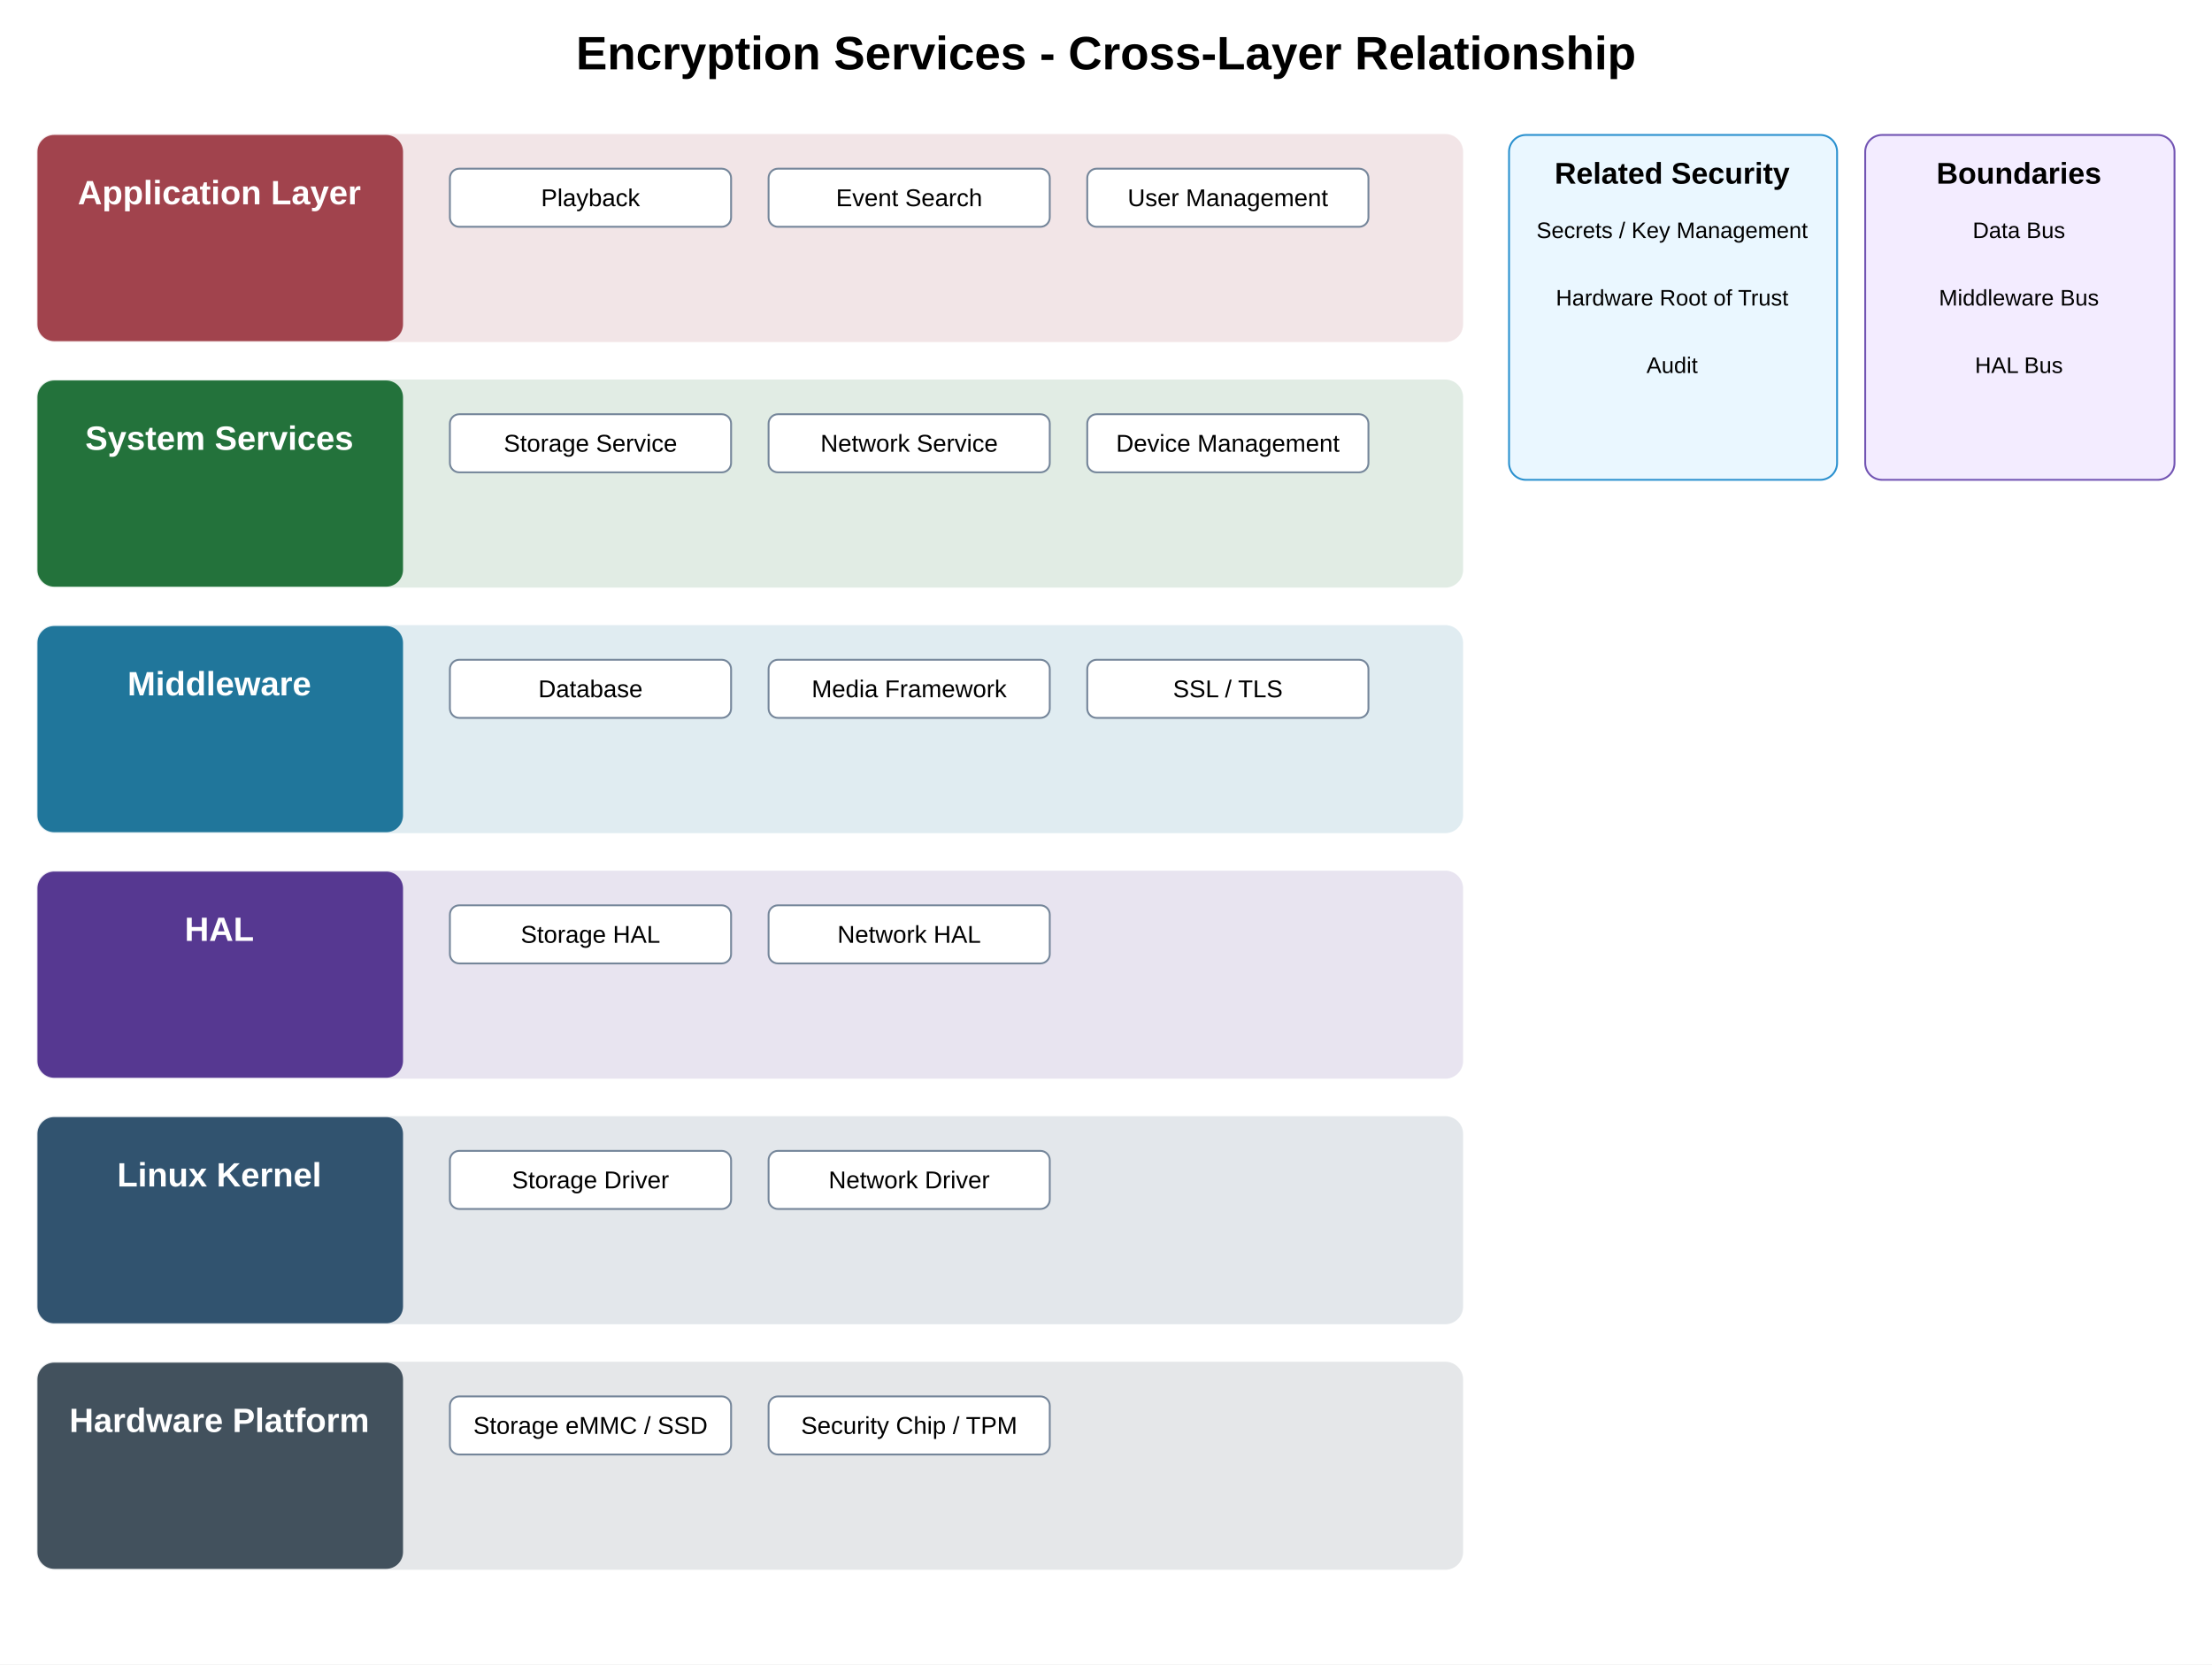
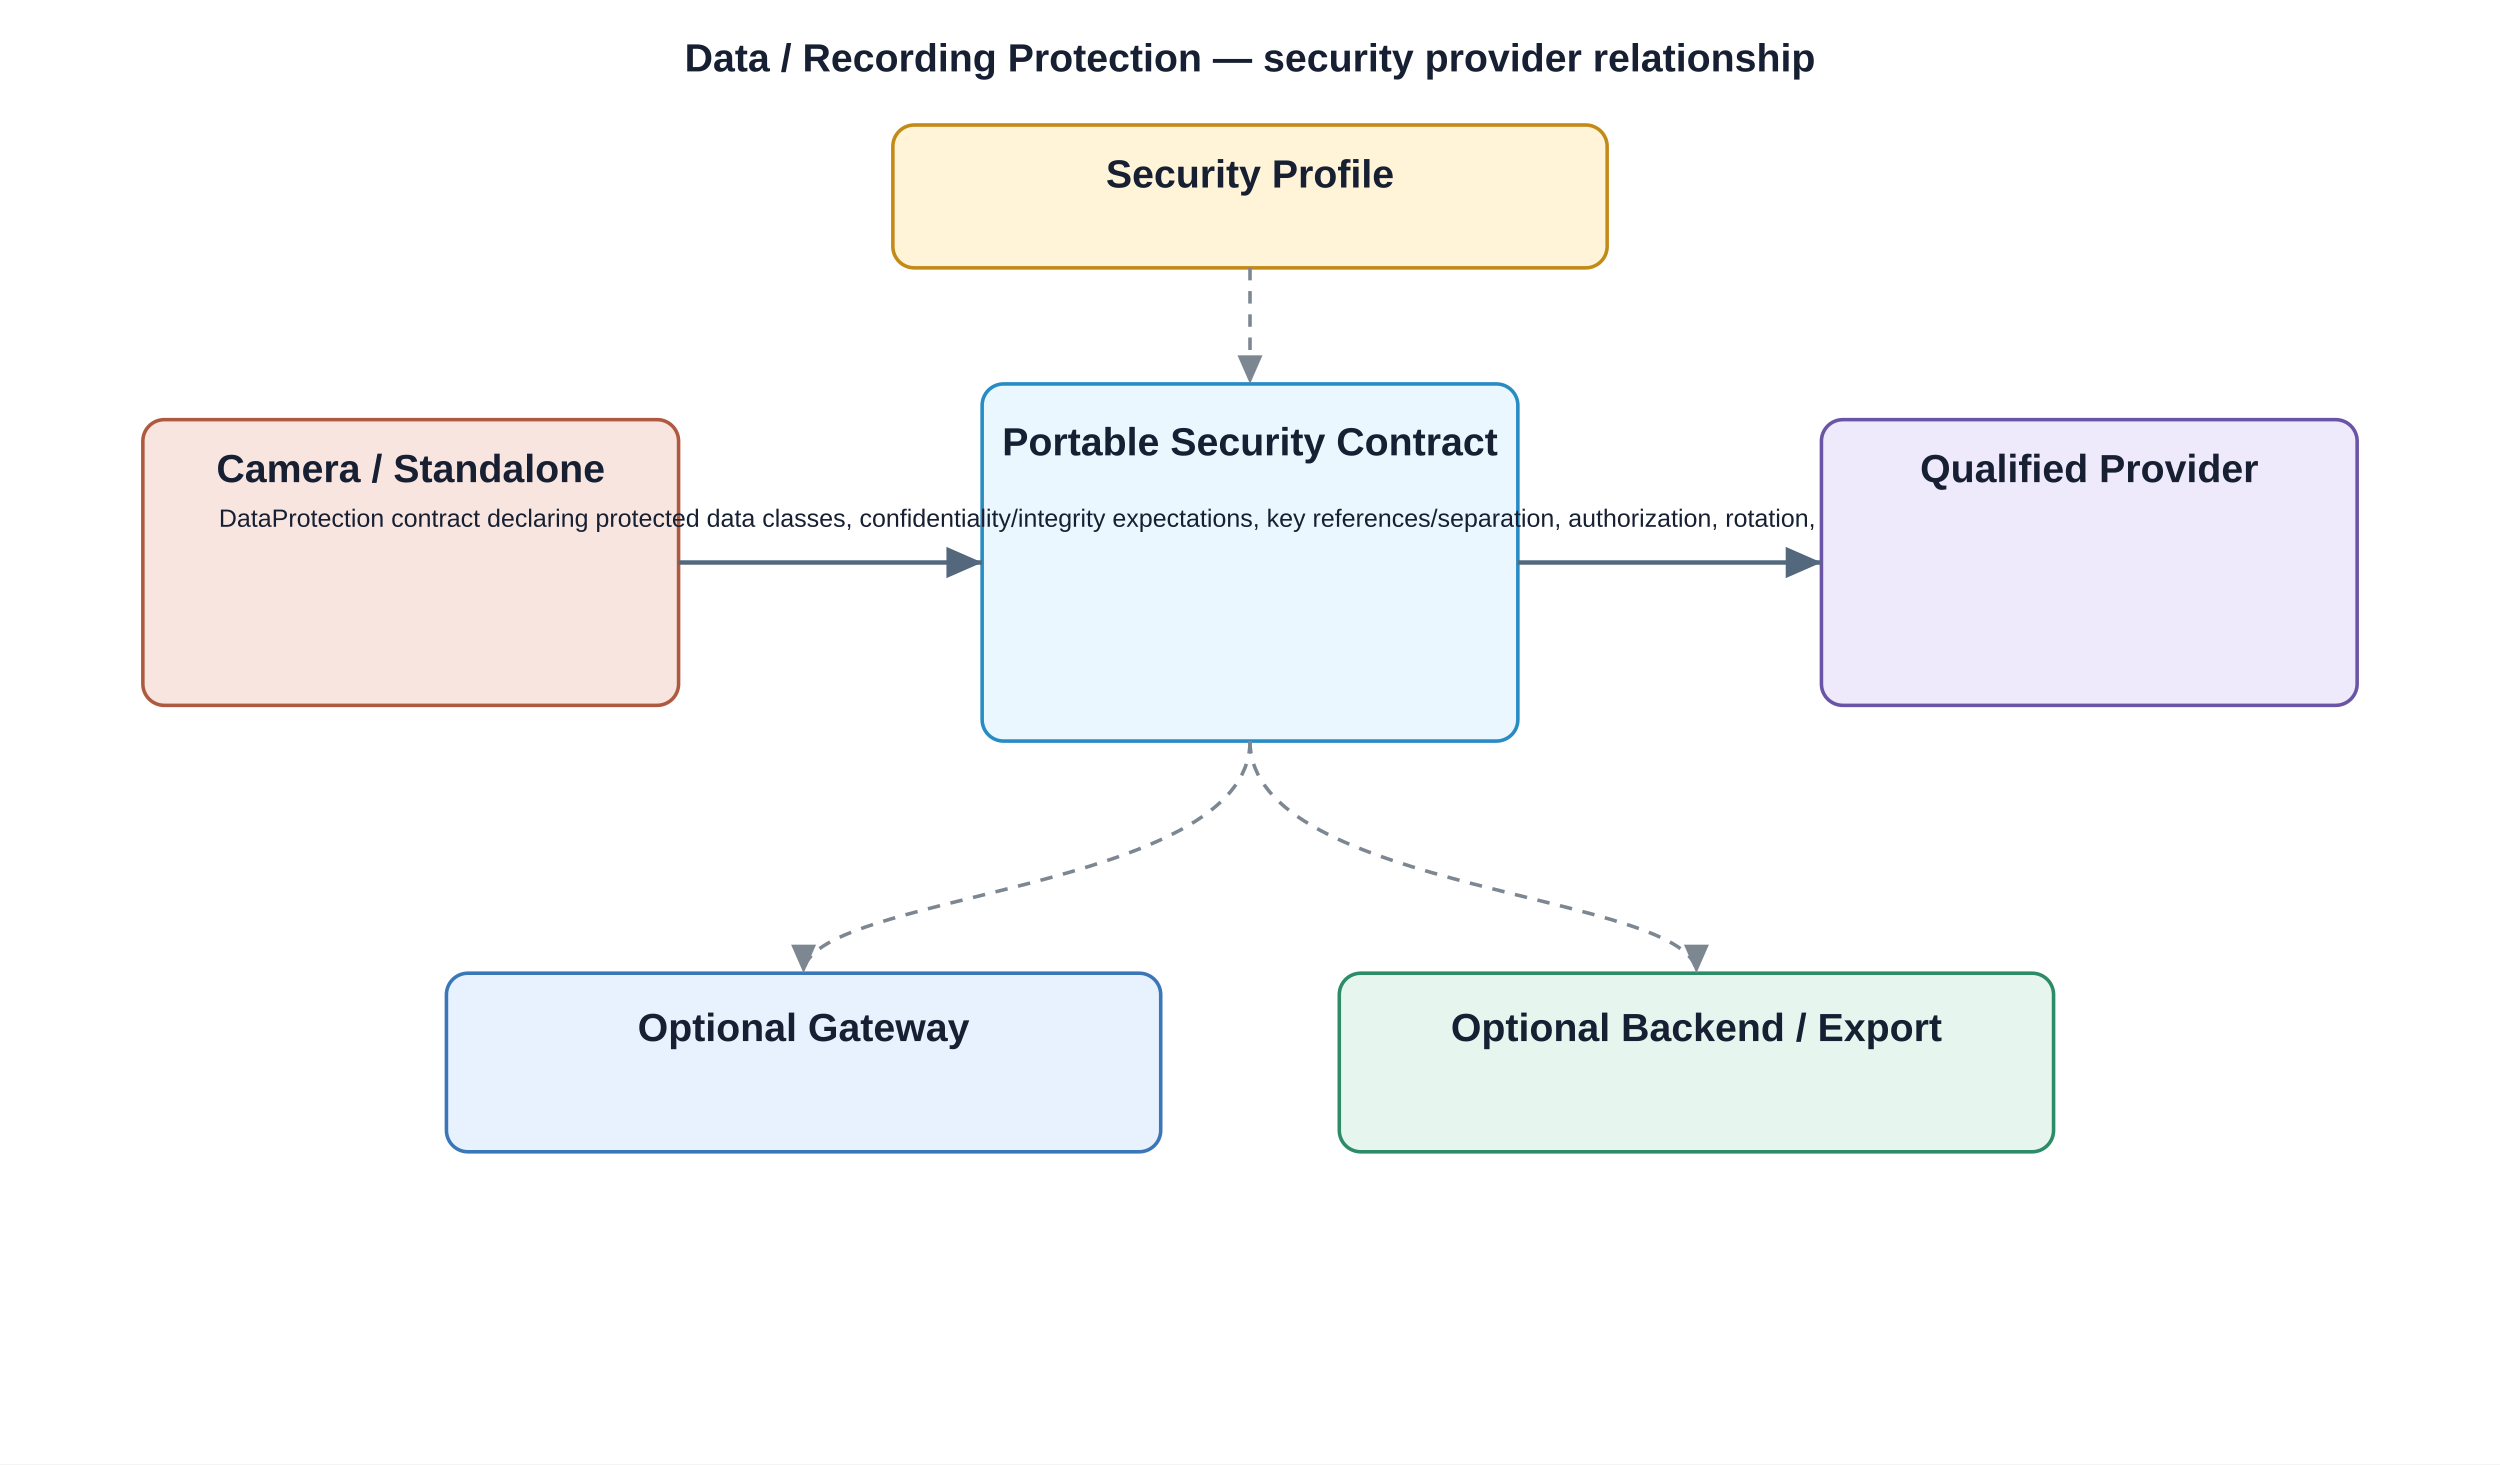
- <svg xmlns="http://www.w3.org/2000/svg" width="1180" height="888">
-   <rect width="100%" height="100%" fill="white" />
-   <text x="590" y="37" font-family="Arial" font-size="25" font-weight="bold" text-anchor="middle">Encryption Services - Cross-Layer Relationship</text>
-   <rect x="20" y="72" width="760" height="110" rx="9" fill="#a1434d" opacity=".14" stroke="#a1434d" />
-   <rect x="20" y="72" width="195" height="110" rx="9" fill="#a1434d" />
-   <text x="117" y="109" font-family="Arial" font-size="18" font-weight="bold" fill="white" text-anchor="middle">Application Layer</text>
-   <rect x="240" y="90" width="150" height="31" rx="5" fill="white" stroke="#75869a" />
-   <text x="315" y="110" font-family="Arial" font-size="13" text-anchor="middle">Playback</text>
-   <rect x="410" y="90" width="150" height="31" rx="5" fill="white" stroke="#75869a" />
-   <text x="485" y="110" font-family="Arial" font-size="13" text-anchor="middle">Event Search</text>
-   <rect x="580" y="90" width="150" height="31" rx="5" fill="white" stroke="#75869a" />
-   <text x="655" y="110" font-family="Arial" font-size="13" text-anchor="middle">User Management</text>
-   <rect x="20" y="203" width="760" height="110" rx="9" fill="#23723b" opacity=".14" stroke="#23723b" />
-   <rect x="20" y="203" width="195" height="110" rx="9" fill="#23723b" />
-   <text x="117" y="240" font-family="Arial" font-size="18" font-weight="bold" fill="white" text-anchor="middle">System Services</text>
-   <rect x="240" y="221" width="150" height="31" rx="5" fill="white" stroke="#75869a" />
-   <text x="315" y="241" font-family="Arial" font-size="13" text-anchor="middle">Storage Service</text>
-   <rect x="410" y="221" width="150" height="31" rx="5" fill="white" stroke="#75869a" />
-   <text x="485" y="241" font-family="Arial" font-size="13" text-anchor="middle">Network Service</text>
-   <rect x="580" y="221" width="150" height="31" rx="5" fill="white" stroke="#75869a" />
-   <text x="655" y="241" font-family="Arial" font-size="13" text-anchor="middle">Device Management</text>
-   <rect x="20" y="334" width="760" height="110" rx="9" fill="#20769b" opacity=".14" stroke="#20769b" />
-   <rect x="20" y="334" width="195" height="110" rx="9" fill="#20769b" />
-   <text x="117" y="371" font-family="Arial" font-size="18" font-weight="bold" fill="white" text-anchor="middle">Middleware</text>
-   <rect x="240" y="352" width="150" height="31" rx="5" fill="white" stroke="#75869a" />
-   <text x="315" y="372" font-family="Arial" font-size="13" text-anchor="middle">Database</text>
-   <rect x="410" y="352" width="150" height="31" rx="5" fill="white" stroke="#75869a" />
-   <text x="485" y="372" font-family="Arial" font-size="13" text-anchor="middle">Media Framework</text>
-   <rect x="580" y="352" width="150" height="31" rx="5" fill="white" stroke="#75869a" />
-   <text x="655" y="372" font-family="Arial" font-size="13" text-anchor="middle">SSL / TLS</text>
-   <rect x="20" y="465" width="760" height="110" rx="9" fill="#563891" opacity=".14" stroke="#563891" />
-   <rect x="20" y="465" width="195" height="110" rx="9" fill="#563891" />
-   <text x="117" y="502" font-family="Arial" font-size="18" font-weight="bold" fill="white" text-anchor="middle">HAL</text>
-   <rect x="240" y="483" width="150" height="31" rx="5" fill="white" stroke="#75869a" />
-   <text x="315" y="503" font-family="Arial" font-size="13" text-anchor="middle">Storage HAL</text>
-   <rect x="410" y="483" width="150" height="31" rx="5" fill="white" stroke="#75869a" />
-   <text x="485" y="503" font-family="Arial" font-size="13" text-anchor="middle">Network HAL</text>
-   <rect x="20" y="596" width="760" height="110" rx="9" fill="#31536f" opacity=".14" stroke="#31536f" />
-   <rect x="20" y="596" width="195" height="110" rx="9" fill="#31536f" />
-   <text x="117" y="633" font-family="Arial" font-size="18" font-weight="bold" fill="white" text-anchor="middle">Linux Kernel</text>
-   <rect x="240" y="614" width="150" height="31" rx="5" fill="white" stroke="#75869a" />
-   <text x="315" y="634" font-family="Arial" font-size="13" text-anchor="middle">Storage Driver</text>
-   <rect x="410" y="614" width="150" height="31" rx="5" fill="white" stroke="#75869a" />
-   <text x="485" y="634" font-family="Arial" font-size="13" text-anchor="middle">Network Driver</text>
-   <rect x="20" y="727" width="760" height="110" rx="9" fill="#42515d" opacity=".14" stroke="#42515d" />
-   <rect x="20" y="727" width="195" height="110" rx="9" fill="#42515d" />
-   <text x="117" y="764" font-family="Arial" font-size="18" font-weight="bold" fill="white" text-anchor="middle">Hardware Platform</text>
-   <rect x="240" y="745" width="150" height="31" rx="5" fill="white" stroke="#75869a" />
-   <text x="315" y="765" font-family="Arial" font-size="13" text-anchor="middle">Storage eMMC / SSD</text>
-   <rect x="410" y="745" width="150" height="31" rx="5" fill="white" stroke="#75869a" />
-   <text x="485" y="765" font-family="Arial" font-size="13" text-anchor="middle">Security Chip / TPM</text>
-   <rect x="805" y="72" width="175" height="184" rx="9" fill="#eaf7ff" stroke="#2b91cf" />
-   <text x="892" y="98" font-family="Arial" font-size="16" font-weight="bold" text-anchor="middle">Related Security</text>
-   <text x="892" y="127" font-family="Arial" font-size="12" text-anchor="middle">Secrets / Key Management</text>
-   <text x="892" y="163" font-family="Arial" font-size="12" text-anchor="middle">Hardware Root of Trust</text>
-   <text x="892" y="199" font-family="Arial" font-size="12" text-anchor="middle">Audit</text>
-   <rect x="995" y="72" width="165" height="184" rx="9" fill="#f3ecff" stroke="#7254b3" />
-   <text x="1077" y="98" font-family="Arial" font-size="16" font-weight="bold" text-anchor="middle">Boundaries</text>
-   <text x="1077" y="127" font-family="Arial" font-size="12" text-anchor="middle">Data Bus</text>
-   <text x="1077" y="163" font-family="Arial" font-size="12" text-anchor="middle">Middleware Bus</text>
-   <text x="1077" y="199" font-family="Arial" font-size="12" text-anchor="middle">HAL Bus</text>
+ <svg xmlns="http://www.w3.org/2000/svg" width="1400" height="820">
+   <defs>
+     <style>text{font-family:Arial;fill:#172033}.h{font-size:22px;font-weight:bold}.t{font-size:14px}.p{fill:#fff4d8;stroke:#c38a17;stroke-width:2}.cam{fill:#f9e5df;stroke:#ad5a41;stroke-width:2}.gw{fill:#e8f2ff;stroke:#3b77b7;stroke-width:2}.back{fill:#e6f6ef;stroke:#2d8c68;stroke-width:2}.sec{fill:#eaf7ff;stroke:#278bc4;stroke-width:2}.prov{fill:#eee9fb;stroke:#6a54a5;stroke-width:2}.a{stroke:#53677d;stroke-width:2.5;fill:none;marker-end:url(#a)}.o{stroke:#7d8791;stroke-width:2;stroke-dasharray:7 6;fill:none;marker-end:url(#o)}</style>
+     <marker id="a" markerWidth="10" markerHeight="10" refX="8" refY="3.5" orient="auto">
+       <polygon points="0 0,8 3.5,0 7" fill="#53677d" />
+     </marker>
+     <marker id="o" markerWidth="10" markerHeight="10" refX="8" refY="3.5" orient="auto">
+       <polygon points="0 0,8 3.5,0 7" fill="#7d8791" />
+     </marker>
+   </defs>
+   <rect width="1400" height="820" fill="white" />
+   <text x="700" y="40" class="h" text-anchor="middle">Data / Recording Protection — security provider relationship</text>
+   <rect x="500" y="70" width="400" height="80" rx="12" class="p" />
+   <text x="700" y="105" class="h" text-anchor="middle">Security Profile</text>
+   <rect x="80" y="235" width="300" height="160" rx="12" class="cam" />
+   <text x="230" y="270" class="h" text-anchor="middle">Camera / Standalone</text>
+   <rect x="550" y="215" width="300" height="200" rx="12" class="sec" />
+   <text x="700" y="255" class="h" text-anchor="middle">Portable Security Contract</text>
+   <text x="700" y="295" class="t" text-anchor="middle">DataProtection contract declaring protected data classes, confidentiality/integrity expectations, key references/separation, authorization, rotation, retention/deletion, and recovery behavior.</text>
+   <rect x="1020" y="235" width="300" height="160" rx="12" class="prov" />
+   <text x="1170" y="270" class="h" text-anchor="middle">Qualified Provider</text>
+   <path d="M380 315 L550 315" class="a" />
+   <path d="M850 315 L1020 315" class="a" />
+   <path d="M700 150 L700 215" class="o" />
+   <rect x="250" y="545" width="400" height="100" rx="12" class="gw" />
+   <text x="450" y="583" class="h" text-anchor="middle">Optional Gateway</text>
+   <rect x="750" y="545" width="400" height="100" rx="12" class="back" />
+   <text x="950" y="583" class="h" text-anchor="middle">Optional Backend / Export</text>
+   <path d="M700 415 C700 500,450 500,450 545" class="o" />
+   <path d="M700 415 C700 500,950 500,950 545" class="o" />
</svg>
